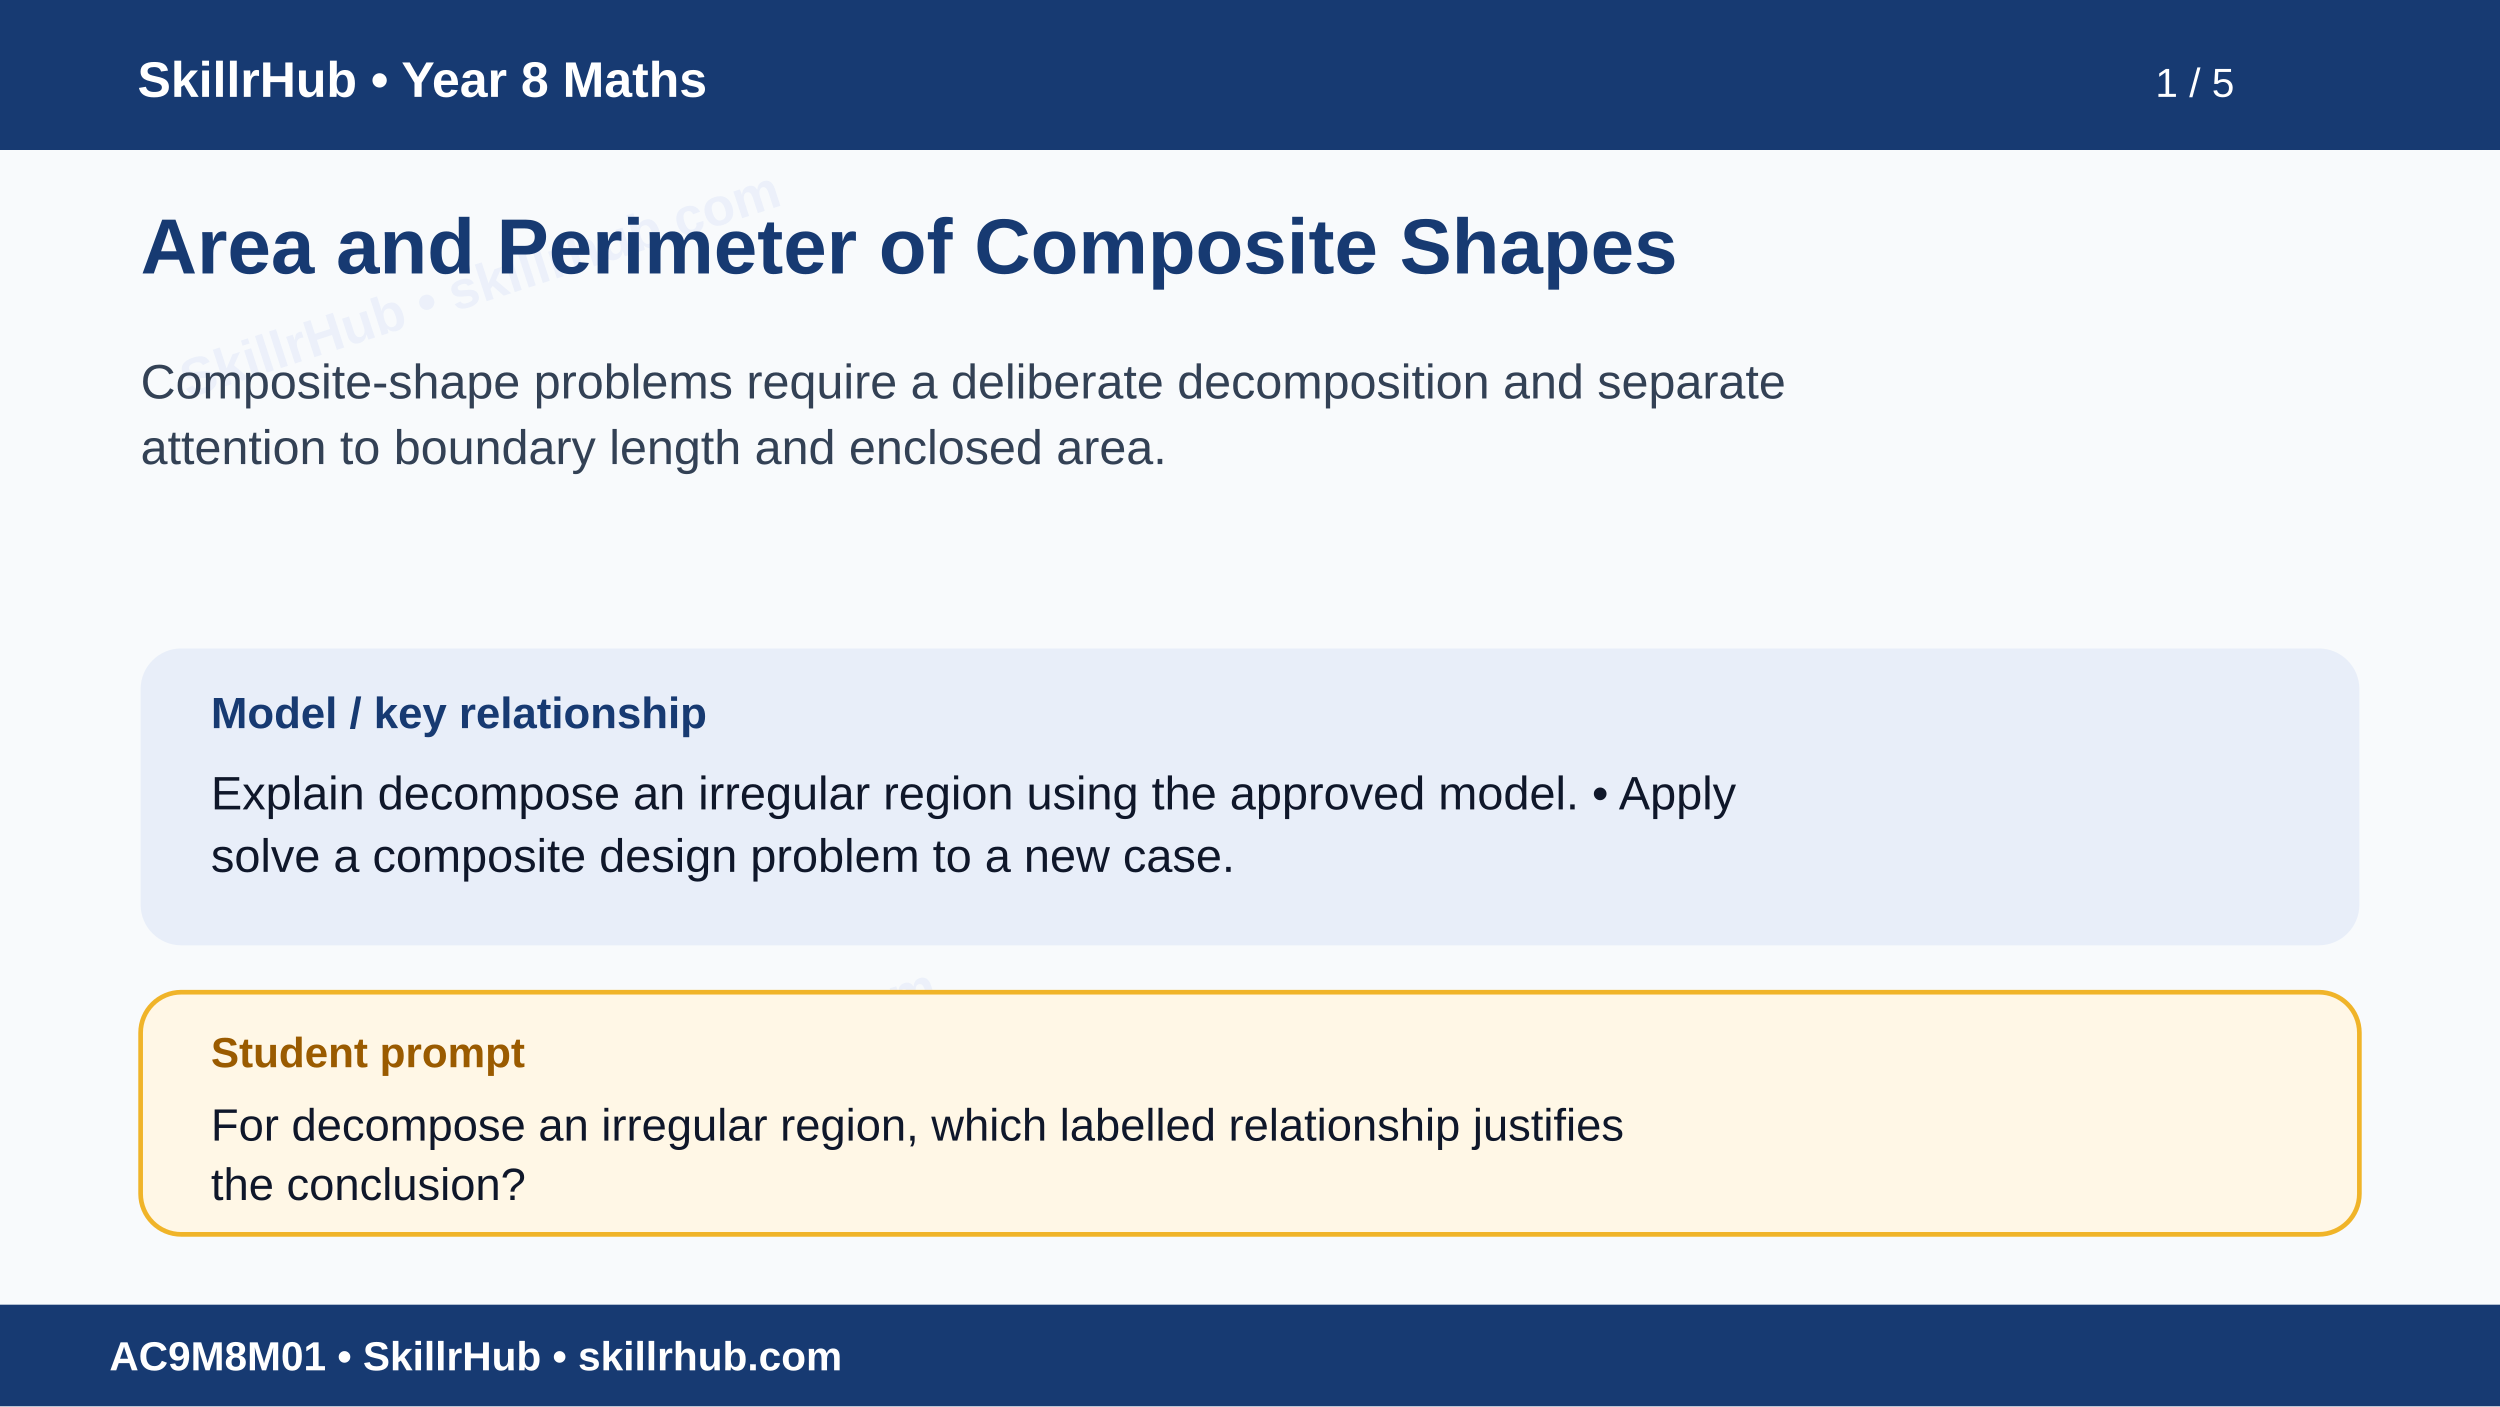
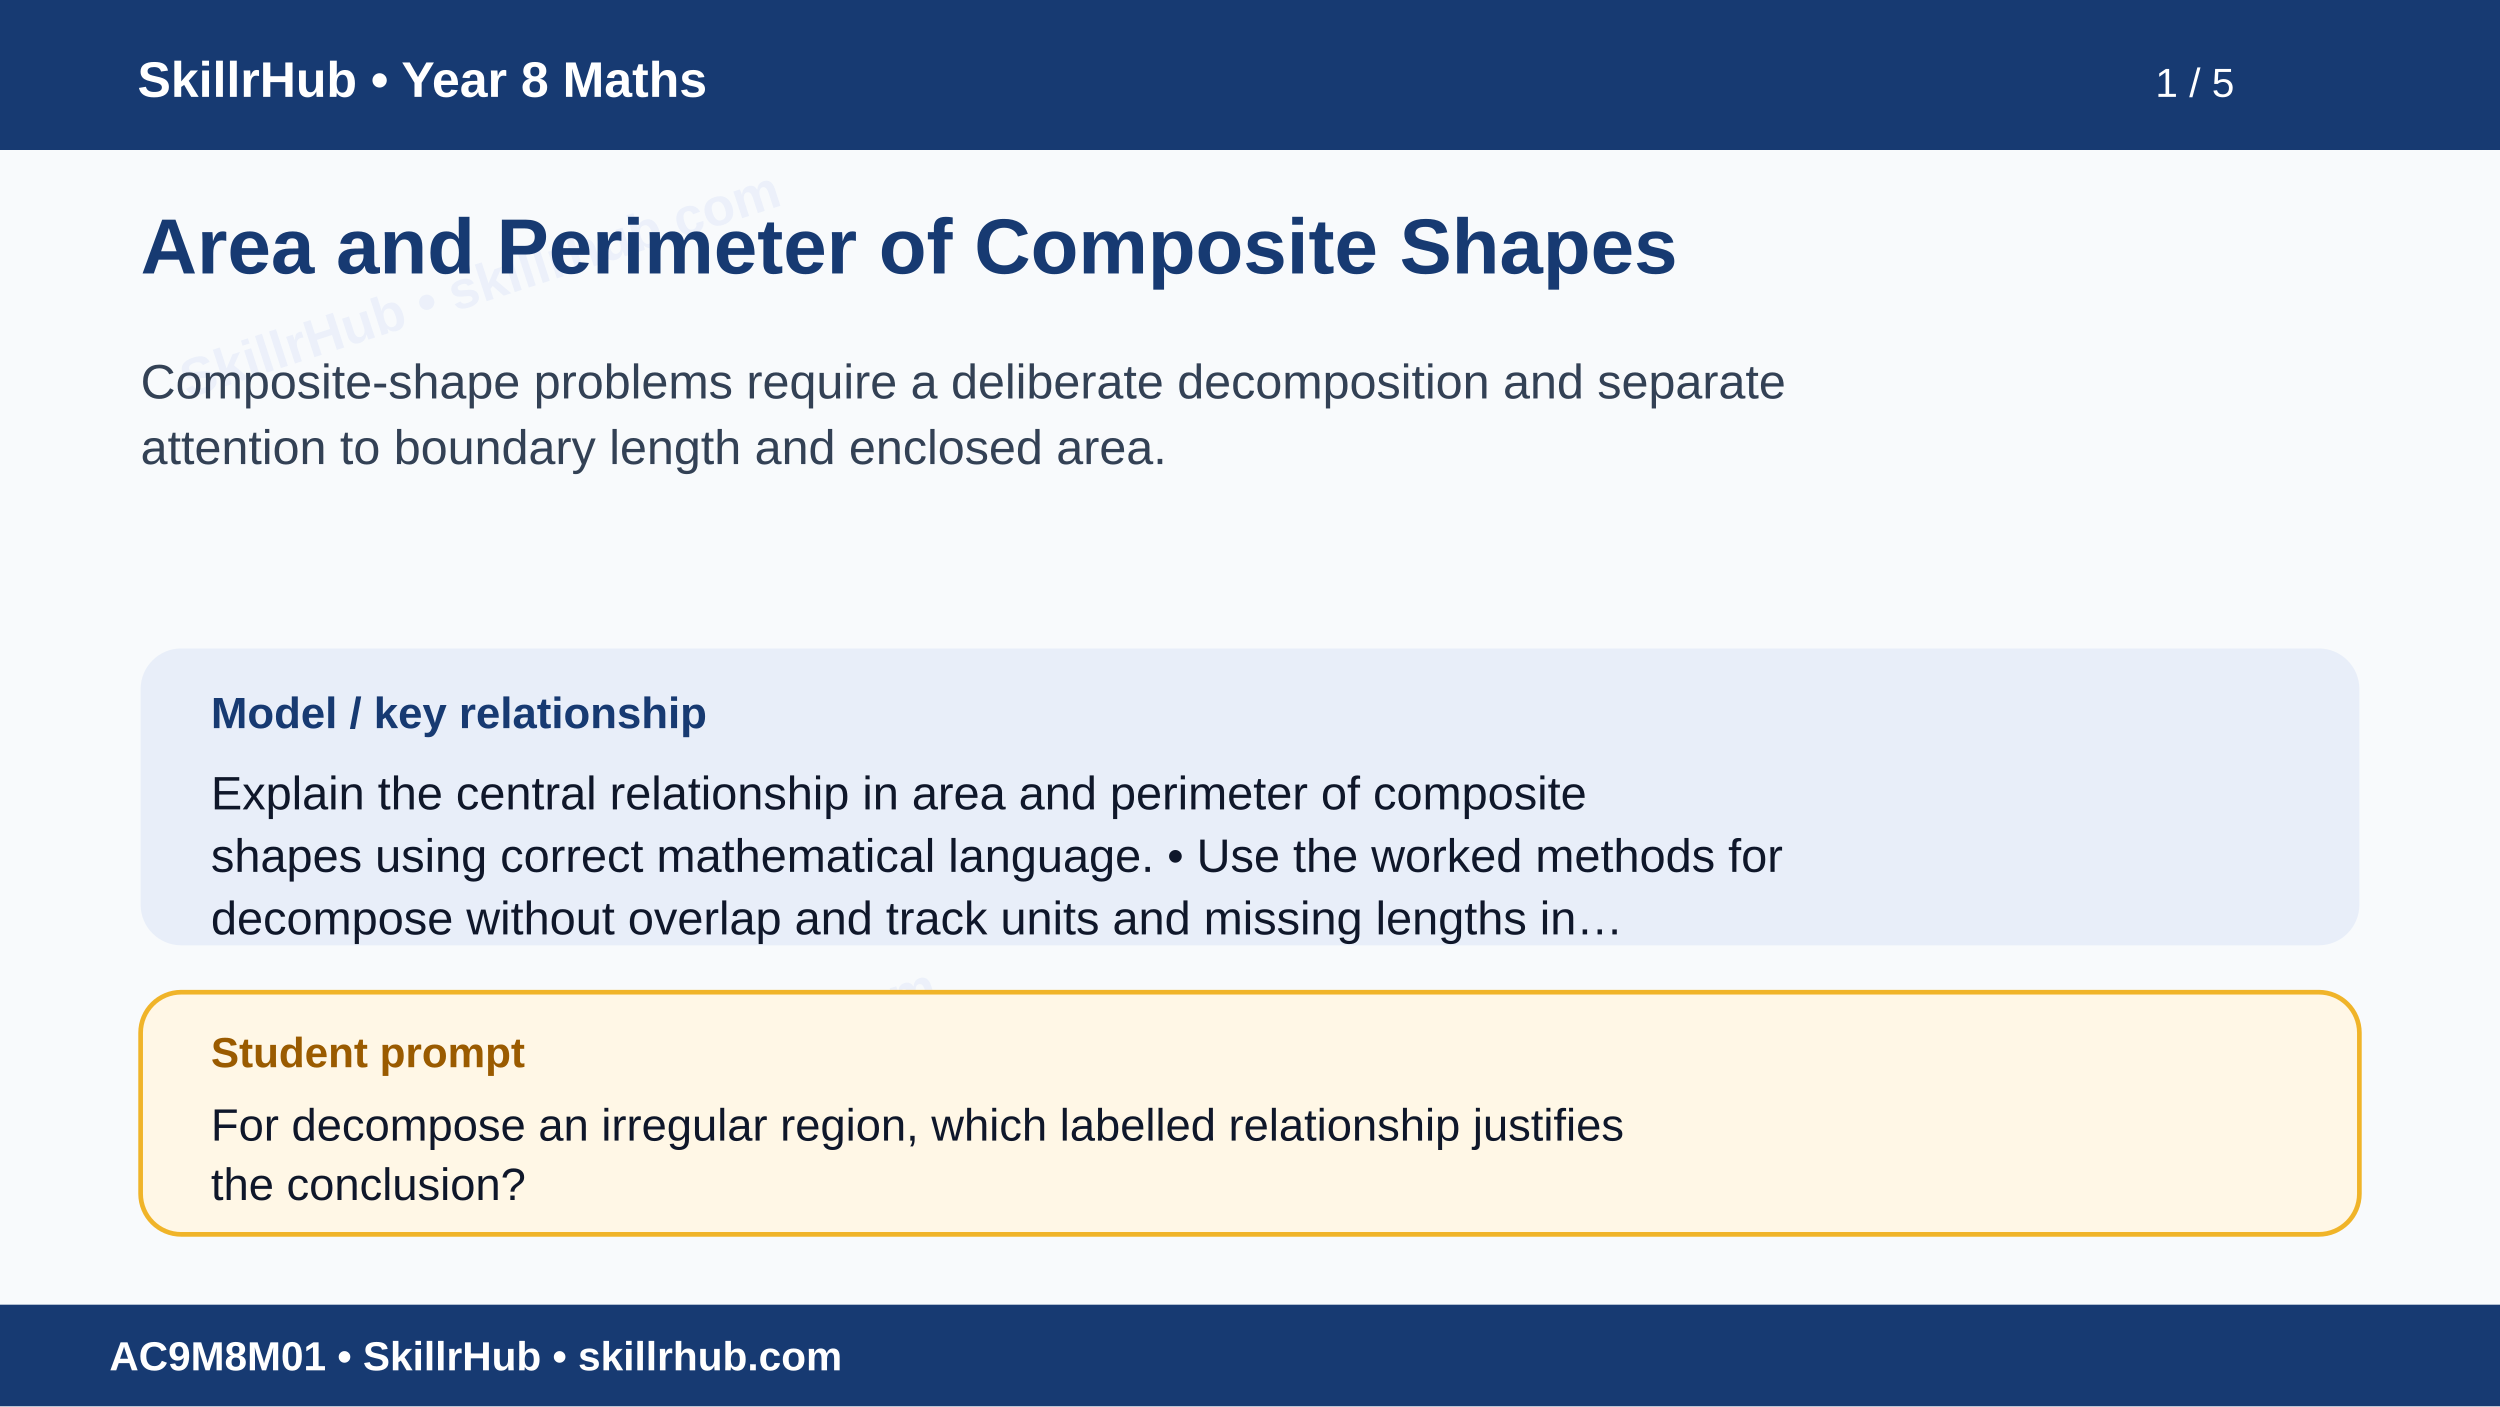
<svg xmlns="http://www.w3.org/2000/svg" width="1600" height="900" viewBox="0 0 1600 900" role="img" aria-labelledby="title desc">
  <rect width="1600" height="900" fill="#f8fafc" />
  <g opacity=".055" fill="#1d4ed8" font-family="Arial,Helvetica,sans-serif" font-size="34" font-weight="700">
    <text x="120" y="255" transform="rotate(-18 120 255)">SkillrHub • skillrhub.com</text>
    <text x="790" y="560" transform="rotate(-18 790 560)">SkillrHub • skillrhub.com</text>
    <text x="220" y="765" transform="rotate(-18 220 765)">SkillrHub • skillrhub.com</text>
  </g>
  <rect width="1600" height="96" fill="#173a72" />
  <text x="88" y="62" fill="#fff" font-family="Arial,Helvetica,sans-serif" font-size="32" font-weight="700">SkillrHub • Year 8 Maths</text>
  <text x="1430" y="62" text-anchor="end" fill="#fff" font-family="Arial,Helvetica,sans-serif" font-size="26">1 / 5</text>
  <text x="90" y="175" fill="#173a72" font-family="Arial,Helvetica,sans-serif" font-size="50" font-weight="700">Area and Perimeter of Composite Shapes</text>
  <text x="90" y="255" fill="#334155" font-family="Arial,Helvetica,sans-serif" font-size="31" font-weight="400">Composite-shape problems require a deliberate decomposition and separate</text>
  <text x="90" y="297" fill="#334155" font-family="Arial,Helvetica,sans-serif" font-size="31" font-weight="400">attention to boundary length and enclosed area.</text>
  <rect x="90" y="415" width="1420" height="190" rx="26" fill="#e8eef9" />
  <text x="135" y="466" fill="#173a72" font-family="Arial,Helvetica,sans-serif" font-size="28" font-weight="700">Model / key relationship</text>
-   <text x="135" y="518" fill="#0f172a" font-family="Arial,Helvetica,sans-serif" font-size="30" font-weight="400">Explain decompose an irregular region using the approved model. • Apply</text>
-   <text x="135" y="558" fill="#0f172a" font-family="Arial,Helvetica,sans-serif" font-size="30" font-weight="400">solve a composite design problem to a new case.</text>
+   <text x="135" y="518" fill="#0f172a" font-family="Arial,Helvetica,sans-serif" font-size="30" font-weight="400">Explain the central relationship in area and perimeter of composite</text>
+   <text x="135" y="558" fill="#0f172a" font-family="Arial,Helvetica,sans-serif" font-size="30" font-weight="400">shapes using correct mathematical language. • Use the worked methods for</text>
+   <text x="135" y="598" fill="#0f172a" font-family="Arial,Helvetica,sans-serif" font-size="30" font-weight="400">decompose without overlap and track units and missing lengths in…</text>
  <rect x="90" y="635" width="1420" height="155" rx="26" fill="#fff7e6" stroke="#f0b429" stroke-width="3" />
  <text x="135" y="683" fill="#9a5b00" font-family="Arial,Helvetica,sans-serif" font-size="27" font-weight="700">Student prompt</text>
  <text x="135" y="730" fill="#0f172a" font-family="Arial,Helvetica,sans-serif" font-size="29" font-weight="400">For decompose an irregular region, which labelled relationship justifies</text>
  <text x="135" y="768" fill="#0f172a" font-family="Arial,Helvetica,sans-serif" font-size="29" font-weight="400">the conclusion?</text>
  <rect y="835" width="1600" height="65" fill="#173a72" />
  <text x="70" y="877" fill="#fff" font-family="Arial,Helvetica,sans-serif" font-size="26" font-weight="700">AC9M8M01 • SkillrHub • skillrhub.com</text>
</svg>
